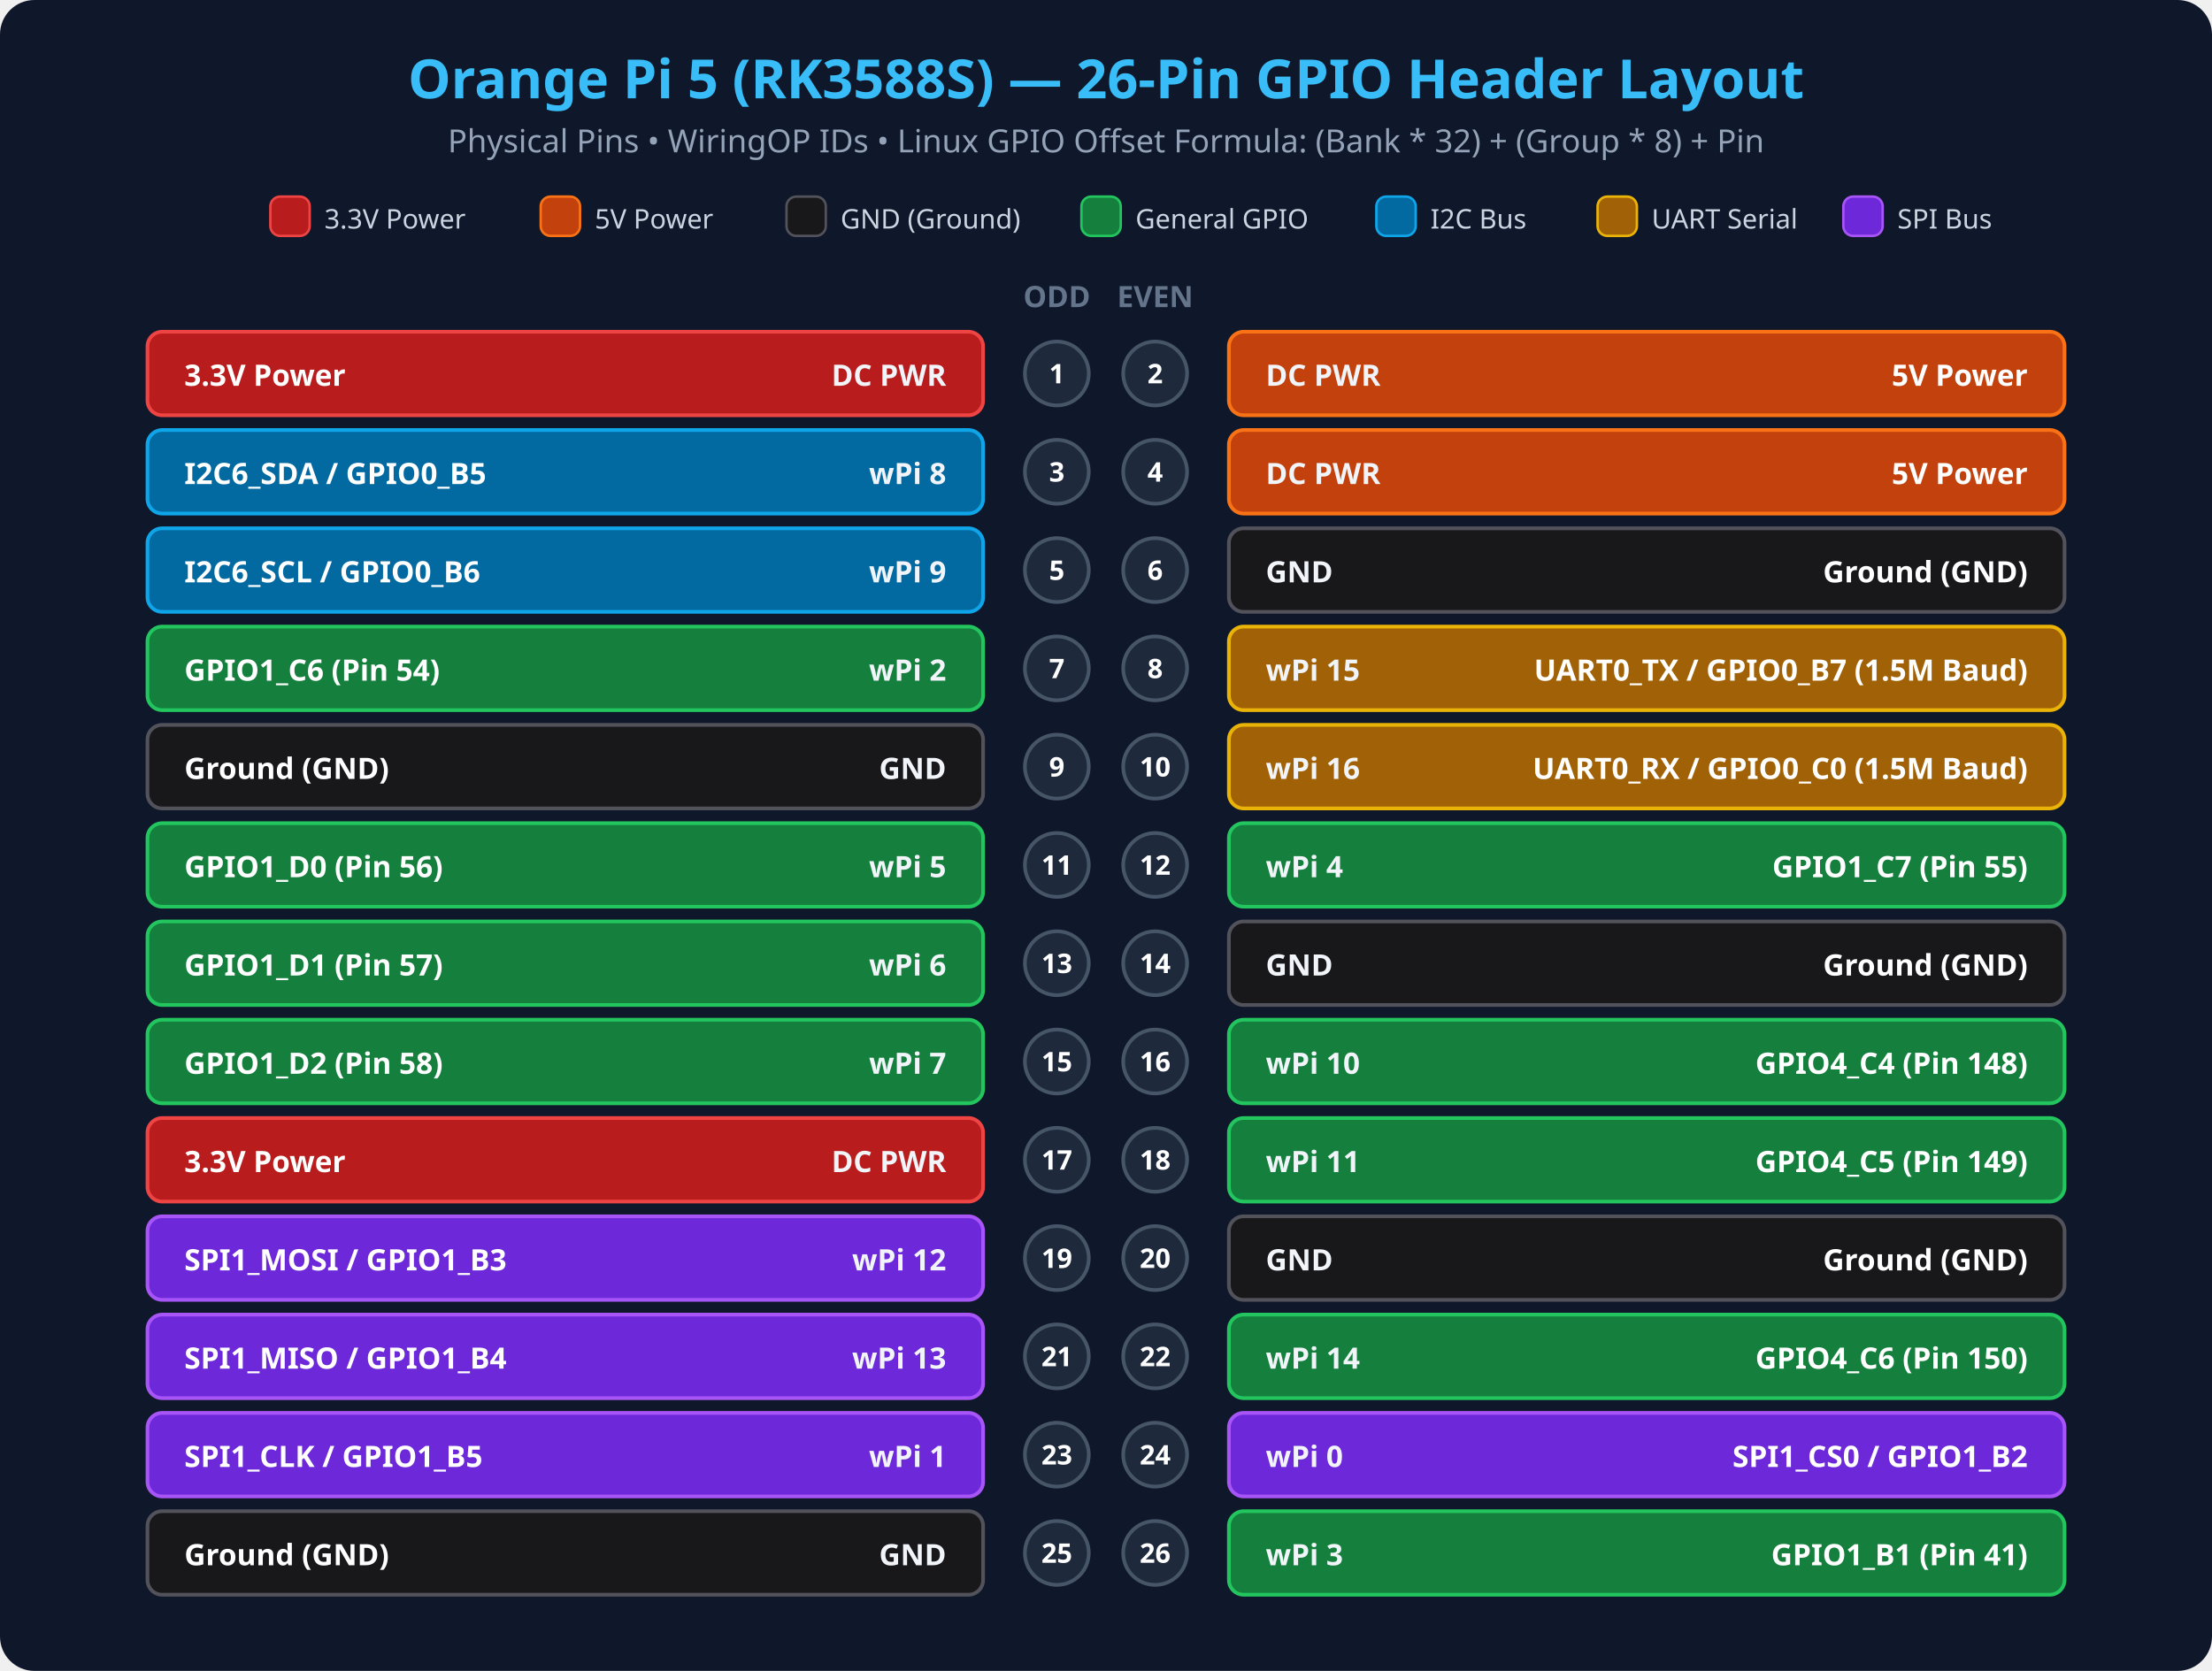
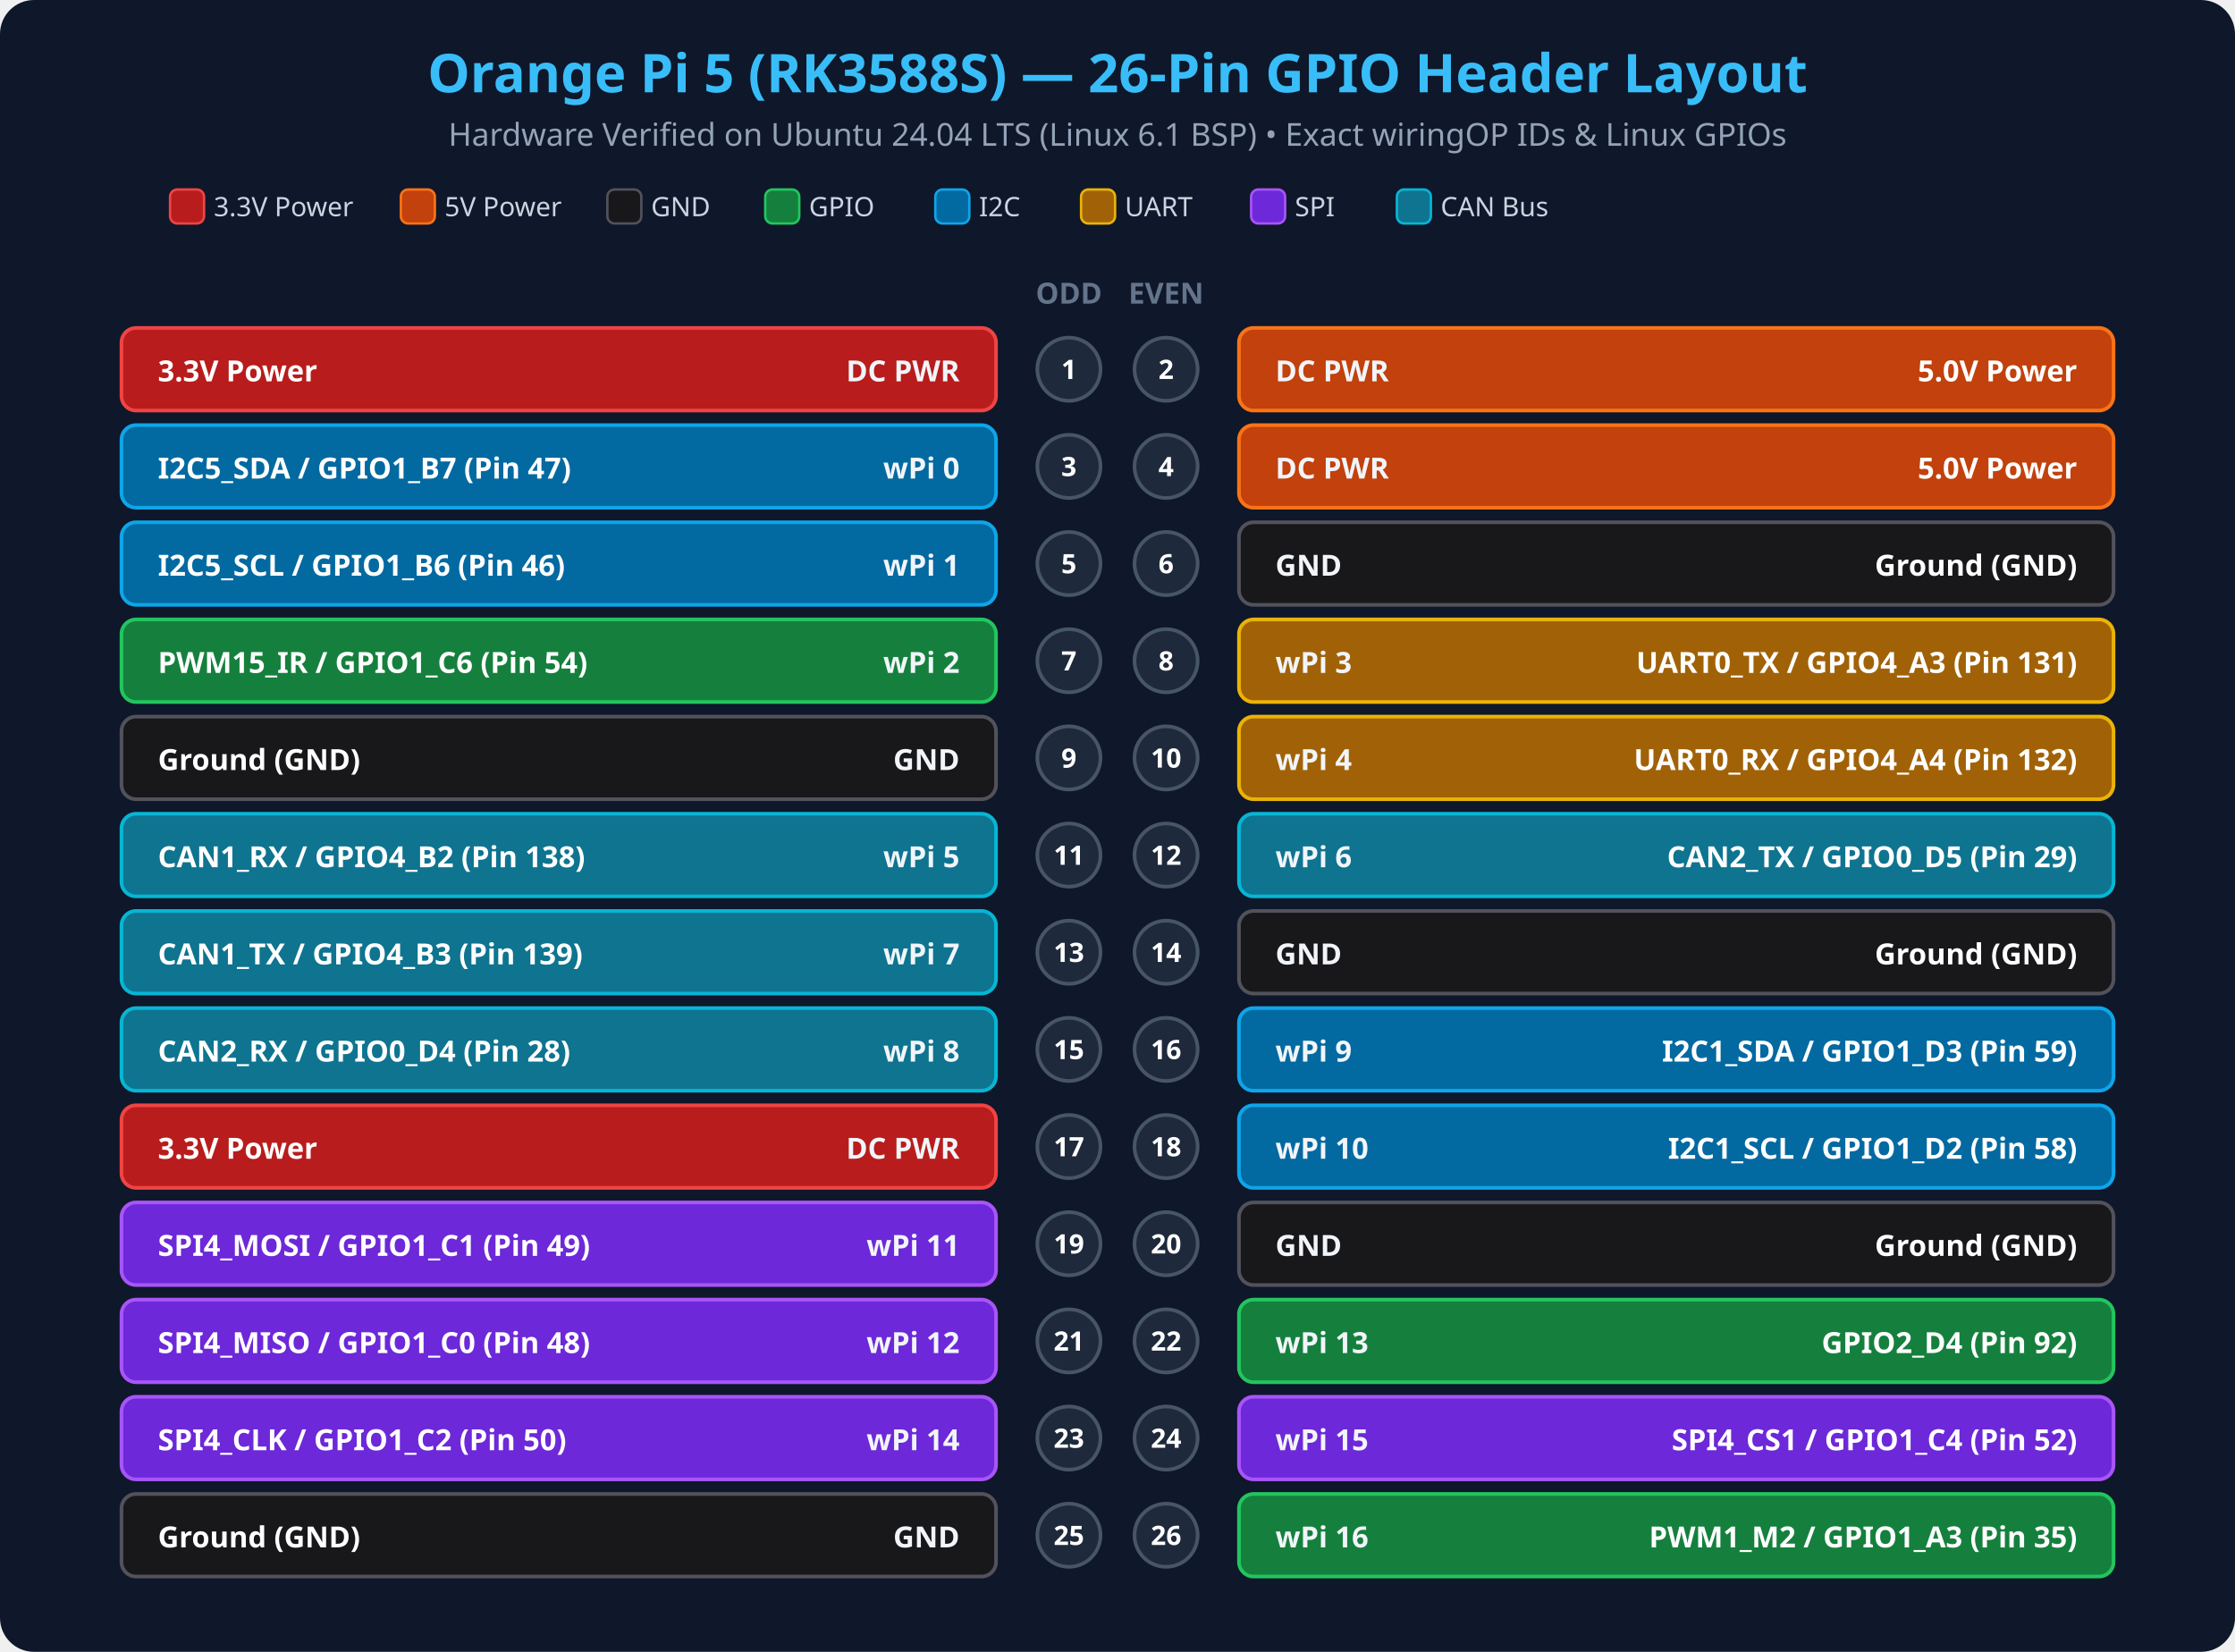
- <svg xmlns="http://www.w3.org/2000/svg" viewBox="0 0 900 680" width="100%" height="100%">
+ <svg xmlns="http://www.w3.org/2000/svg" viewBox="0 0 920 680" width="100%" height="100%">
  <defs>
    <style>
      .bg { fill: #0f172a; }
      .header-title { font-family: 'Segoe UI', system-ui, -apple-system, sans-serif; font-size: 22px; font-weight: 700; fill: #38bdf8; text-anchor: middle; }
      .header-sub { font-family: 'Segoe UI', system-ui, -apple-system, sans-serif; font-size: 13px; fill: #94a3b8; text-anchor: middle; }
      .pin-box { rx: 6px; ry: 6px; stroke-width: 1.5; }
      .pin-text { font-family: 'Segoe UI', system-ui, monospace; font-size: 12px; font-weight: 600; }
      .pin-num { font-family: 'Segoe UI', system-ui, monospace; font-size: 11px; font-weight: 700; fill: #ffffff; text-anchor: middle; }
      .num-circle { fill: #1e293b; stroke: #475569; stroke-width: 1.5; }
      .legend-text { font-family: 'Segoe UI', system-ui, -apple-system, sans-serif; font-size: 11px; fill: #cbd5e1; }
      /* Color Categories */
      .p-pwr3 { fill: #b91c1c; stroke: #ef4444; }
      .p-pwr5 { fill: #c2410c; stroke: #f97316; }
      .p-gnd  { fill: #18181b; stroke: #52525b; }
      .p-gpio { fill: #15803d; stroke: #22c55e; }
      .p-i2c  { fill: #0369a1; stroke: #0ea5e9; }
      .p-uart { fill: #a16207; stroke: #eab308; }
      .p-spi  { fill: #6d28d9; stroke: #a855f7; }
+       .p-can  { fill: #0e7490; stroke: #06b6d4; }
      .t-white { fill: #ffffff; }
      .t-light { fill: #f1f5f9; }
    </style>
  </defs>
-   <rect class="bg" width="900" height="680" rx="14" />
-   <text x="450" y="40" class="header-title">Orange Pi 5 (RK3588S) — 26-Pin GPIO Header Layout</text>
-   <text x="450" y="62" class="header-sub">Physical Pins • WiringOP IDs • Linux GPIO Offset Formula: (Bank * 32) + (Group * 8) + Pin</text>
-   <g transform="translate(110, 80)">
-     <rect x="0" y="0" width="16" height="16" rx="4" class="p-pwr3" />
-     <text x="22" y="13" class="legend-text">3.3V Power</text>
-     <rect x="110" y="0" width="16" height="16" rx="4" class="p-pwr5" />
-     <text x="132" y="13" class="legend-text">5V Power</text>
-     <rect x="210" y="0" width="16" height="16" rx="4" class="p-gnd" />
-     <text x="232" y="13" class="legend-text">GND (Ground)</text>
-     <rect x="330" y="0" width="16" height="16" rx="4" class="p-gpio" />
-     <text x="352" y="13" class="legend-text">General GPIO</text>
-     <rect x="450" y="0" width="16" height="16" rx="4" class="p-i2c" />
-     <text x="472" y="13" class="legend-text">I2C Bus</text>
-     <rect x="540" y="0" width="16" height="16" rx="4" class="p-uart" />
-     <text x="562" y="13" class="legend-text">UART Serial</text>
-     <rect x="640" y="0" width="16" height="16" rx="4" class="p-spi" />
-     <text x="662" y="13" class="legend-text">SPI Bus</text>
-   </g>
-   <text x="430" y="125" font-family="'Segoe UI', system-ui" font-size="12" font-weight="700" fill="#64748b" text-anchor="middle">ODD</text>
-   <text x="470" y="125" font-family="'Segoe UI', system-ui" font-size="12" font-weight="700" fill="#64748b" text-anchor="middle">EVEN</text>
+   <rect class="bg" width="920" height="680" rx="14" />
+   <text x="460" y="38" class="header-title">Orange Pi 5 (RK3588S) — 26-Pin GPIO Header Layout</text>
+   <text x="460" y="60" class="header-sub">Hardware Verified on Ubuntu 24.04 LTS (Linux 6.1 BSP) • Exact wiringOP IDs &amp; Linux GPIOs</text>
+   <g transform="translate(70, 78)">
+     <rect x="0" y="0" width="14" height="14" rx="3" class="p-pwr3" />
+     <text x="18" y="11" class="legend-text">3.3V Power</text>
+     <rect x="95" y="0" width="14" height="14" rx="3" class="p-pwr5" />
+     <text x="113" y="11" class="legend-text">5V Power</text>
+     <rect x="180" y="0" width="14" height="14" rx="3" class="p-gnd" />
+     <text x="198" y="11" class="legend-text">GND</text>
+     <rect x="245" y="0" width="14" height="14" rx="3" class="p-gpio" />
+     <text x="263" y="11" class="legend-text">GPIO</text>
+     <rect x="315" y="0" width="14" height="14" rx="3" class="p-i2c" />
+     <text x="333" y="11" class="legend-text">I2C</text>
+     <rect x="375" y="0" width="14" height="14" rx="3" class="p-uart" />
+     <text x="393" y="11" class="legend-text">UART</text>
+     <rect x="445" y="0" width="14" height="14" rx="3" class="p-spi" />
+     <text x="463" y="11" class="legend-text">SPI</text>
+     <rect x="505" y="0" width="14" height="14" rx="3" class="p-can" />
+     <text x="523" y="11" class="legend-text">CAN Bus</text>
+   </g>
+   <text x="440" y="125" font-family="'Segoe UI', system-ui" font-size="12" font-weight="700" fill="#64748b" text-anchor="middle">ODD</text>
+   <text x="480" y="125" font-family="'Segoe UI', system-ui" font-size="12" font-weight="700" fill="#64748b" text-anchor="middle">EVEN</text>
  <g transform="translate(0, 135)">
-     <rect x="60" y="0" width="340" height="34" class="pin-box p-pwr3" />
-     <text x="75" y="22" class="pin-text t-white">3.3V Power</text>
-     <text x="385" y="22" class="pin-text t-light" text-anchor="end">DC PWR</text>
-     <circle cx="430" cy="17" r="13" class="num-circle" />
-     <text x="430" y="21" class="pin-num">1</text>
-     <circle cx="470" cy="17" r="13" class="num-circle" />
-     <text x="470" y="21" class="pin-num">2</text>
-     <rect x="500" y="0" width="340" height="34" class="pin-box p-pwr5" />
-     <text x="515" y="22" class="pin-text t-light">DC PWR</text>
-     <text x="825" y="22" class="pin-text t-white" text-anchor="end">5V Power</text>
+     <rect x="50" y="0" width="360" height="34" class="pin-box p-pwr3" />
+     <text x="65" y="22" class="pin-text t-white">3.3V Power</text>
+     <text x="395" y="22" class="pin-text t-light" text-anchor="end">DC PWR</text>
+     <circle cx="440" cy="17" r="13" class="num-circle" />
+     <text x="440" y="21" class="pin-num">1</text>
+     <circle cx="480" cy="17" r="13" class="num-circle" />
+     <text x="480" y="21" class="pin-num">2</text>
+     <rect x="510" y="0" width="360" height="34" class="pin-box p-pwr5" />
+     <text x="525" y="22" class="pin-text t-light">DC PWR</text>
+     <text x="855" y="22" class="pin-text t-white" text-anchor="end">5.0V Power</text>
  </g>
  <g transform="translate(0, 175)">
-     <rect x="60" y="0" width="340" height="34" class="pin-box p-i2c" />
-     <text x="75" y="22" class="pin-text t-white">I2C6_SDA / GPIO0_B5</text>
-     <text x="385" y="22" class="pin-text t-light" text-anchor="end">wPi 8</text>
-     <circle cx="430" cy="17" r="13" class="num-circle" />
-     <text x="430" y="21" class="pin-num">3</text>
-     <circle cx="470" cy="17" r="13" class="num-circle" />
-     <text x="470" y="21" class="pin-num">4</text>
-     <rect x="500" y="0" width="340" height="34" class="pin-box p-pwr5" />
-     <text x="515" y="22" class="pin-text t-light">DC PWR</text>
-     <text x="825" y="22" class="pin-text t-white" text-anchor="end">5V Power</text>
+     <rect x="50" y="0" width="360" height="34" class="pin-box p-i2c" />
+     <text x="65" y="22" class="pin-text t-white">I2C5_SDA / GPIO1_B7 (Pin 47)</text>
+     <text x="395" y="22" class="pin-text t-light" text-anchor="end">wPi 0</text>
+     <circle cx="440" cy="17" r="13" class="num-circle" />
+     <text x="440" y="21" class="pin-num">3</text>
+     <circle cx="480" cy="17" r="13" class="num-circle" />
+     <text x="480" y="21" class="pin-num">4</text>
+     <rect x="510" y="0" width="360" height="34" class="pin-box p-pwr5" />
+     <text x="525" y="22" class="pin-text t-light">DC PWR</text>
+     <text x="855" y="22" class="pin-text t-white" text-anchor="end">5.0V Power</text>
  </g>
  <g transform="translate(0, 215)">
-     <rect x="60" y="0" width="340" height="34" class="pin-box p-i2c" />
-     <text x="75" y="22" class="pin-text t-white">I2C6_SCL / GPIO0_B6</text>
-     <text x="385" y="22" class="pin-text t-light" text-anchor="end">wPi 9</text>
-     <circle cx="430" cy="17" r="13" class="num-circle" />
-     <text x="430" y="21" class="pin-num">5</text>
-     <circle cx="470" cy="17" r="13" class="num-circle" />
-     <text x="470" y="21" class="pin-num">6</text>
-     <rect x="500" y="0" width="340" height="34" class="pin-box p-gnd" />
-     <text x="515" y="22" class="pin-text t-light">GND</text>
-     <text x="825" y="22" class="pin-text t-white" text-anchor="end">Ground (GND)</text>
+     <rect x="50" y="0" width="360" height="34" class="pin-box p-i2c" />
+     <text x="65" y="22" class="pin-text t-white">I2C5_SCL / GPIO1_B6 (Pin 46)</text>
+     <text x="395" y="22" class="pin-text t-light" text-anchor="end">wPi 1</text>
+     <circle cx="440" cy="17" r="13" class="num-circle" />
+     <text x="440" y="21" class="pin-num">5</text>
+     <circle cx="480" cy="17" r="13" class="num-circle" />
+     <text x="480" y="21" class="pin-num">6</text>
+     <rect x="510" y="0" width="360" height="34" class="pin-box p-gnd" />
+     <text x="525" y="22" class="pin-text t-light">GND</text>
+     <text x="855" y="22" class="pin-text t-white" text-anchor="end">Ground (GND)</text>
  </g>
  <g transform="translate(0, 255)">
-     <rect x="60" y="0" width="340" height="34" class="pin-box p-gpio" />
-     <text x="75" y="22" class="pin-text t-white">GPIO1_C6 (Pin 54)</text>
-     <text x="385" y="22" class="pin-text t-light" text-anchor="end">wPi 2</text>
-     <circle cx="430" cy="17" r="13" class="num-circle" />
-     <text x="430" y="21" class="pin-num">7</text>
-     <circle cx="470" cy="17" r="13" class="num-circle" />
-     <text x="470" y="21" class="pin-num">8</text>
-     <rect x="500" y="0" width="340" height="34" class="pin-box p-uart" />
-     <text x="515" y="22" class="pin-text t-light">wPi 15</text>
-     <text x="825" y="22" class="pin-text t-white" text-anchor="end">UART0_TX / GPIO0_B7 (1.5M Baud)</text>
+     <rect x="50" y="0" width="360" height="34" class="pin-box p-gpio" />
+     <text x="65" y="22" class="pin-text t-white">PWM15_IR / GPIO1_C6 (Pin 54)</text>
+     <text x="395" y="22" class="pin-text t-light" text-anchor="end">wPi 2</text>
+     <circle cx="440" cy="17" r="13" class="num-circle" />
+     <text x="440" y="21" class="pin-num">7</text>
+     <circle cx="480" cy="17" r="13" class="num-circle" />
+     <text x="480" y="21" class="pin-num">8</text>
+     <rect x="510" y="0" width="360" height="34" class="pin-box p-uart" />
+     <text x="525" y="22" class="pin-text t-light">wPi 3</text>
+     <text x="855" y="22" class="pin-text t-white" text-anchor="end">UART0_TX / GPIO4_A3 (Pin 131)</text>
  </g>
  <g transform="translate(0, 295)">
-     <rect x="60" y="0" width="340" height="34" class="pin-box p-gnd" />
-     <text x="75" y="22" class="pin-text t-white">Ground (GND)</text>
-     <text x="385" y="22" class="pin-text t-light" text-anchor="end">GND</text>
-     <circle cx="430" cy="17" r="13" class="num-circle" />
-     <text x="430" y="21" class="pin-num">9</text>
-     <circle cx="470" cy="17" r="13" class="num-circle" />
-     <text x="470" y="21" class="pin-num">10</text>
-     <rect x="500" y="0" width="340" height="34" class="pin-box p-uart" />
-     <text x="515" y="22" class="pin-text t-light">wPi 16</text>
-     <text x="825" y="22" class="pin-text t-white" text-anchor="end">UART0_RX / GPIO0_C0 (1.5M Baud)</text>
+     <rect x="50" y="0" width="360" height="34" class="pin-box p-gnd" />
+     <text x="65" y="22" class="pin-text t-white">Ground (GND)</text>
+     <text x="395" y="22" class="pin-text t-light" text-anchor="end">GND</text>
+     <circle cx="440" cy="17" r="13" class="num-circle" />
+     <text x="440" y="21" class="pin-num">9</text>
+     <circle cx="480" cy="17" r="13" class="num-circle" />
+     <text x="480" y="21" class="pin-num">10</text>
+     <rect x="510" y="0" width="360" height="34" class="pin-box p-uart" />
+     <text x="525" y="22" class="pin-text t-light">wPi 4</text>
+     <text x="855" y="22" class="pin-text t-white" text-anchor="end">UART0_RX / GPIO4_A4 (Pin 132)</text>
  </g>
  <g transform="translate(0, 335)">
-     <rect x="60" y="0" width="340" height="34" class="pin-box p-gpio" />
-     <text x="75" y="22" class="pin-text t-white">GPIO1_D0 (Pin 56)</text>
-     <text x="385" y="22" class="pin-text t-light" text-anchor="end">wPi 5</text>
-     <circle cx="430" cy="17" r="13" class="num-circle" />
-     <text x="430" y="21" class="pin-num">11</text>
-     <circle cx="470" cy="17" r="13" class="num-circle" />
-     <text x="470" y="21" class="pin-num">12</text>
-     <rect x="500" y="0" width="340" height="34" class="pin-box p-gpio" />
-     <text x="515" y="22" class="pin-text t-light">wPi 4</text>
-     <text x="825" y="22" class="pin-text t-white" text-anchor="end">GPIO1_C7 (Pin 55)</text>
+     <rect x="50" y="0" width="360" height="34" class="pin-box p-can" />
+     <text x="65" y="22" class="pin-text t-white">CAN1_RX / GPIO4_B2 (Pin 138)</text>
+     <text x="395" y="22" class="pin-text t-light" text-anchor="end">wPi 5</text>
+     <circle cx="440" cy="17" r="13" class="num-circle" />
+     <text x="440" y="21" class="pin-num">11</text>
+     <circle cx="480" cy="17" r="13" class="num-circle" />
+     <text x="480" y="21" class="pin-num">12</text>
+     <rect x="510" y="0" width="360" height="34" class="pin-box p-can" />
+     <text x="525" y="22" class="pin-text t-light">wPi 6</text>
+     <text x="855" y="22" class="pin-text t-white" text-anchor="end">CAN2_TX / GPIO0_D5 (Pin 29)</text>
  </g>
  <g transform="translate(0, 375)">
-     <rect x="60" y="0" width="340" height="34" class="pin-box p-gpio" />
-     <text x="75" y="22" class="pin-text t-white">GPIO1_D1 (Pin 57)</text>
-     <text x="385" y="22" class="pin-text t-light" text-anchor="end">wPi 6</text>
-     <circle cx="430" cy="17" r="13" class="num-circle" />
-     <text x="430" y="21" class="pin-num">13</text>
-     <circle cx="470" cy="17" r="13" class="num-circle" />
-     <text x="470" y="21" class="pin-num">14</text>
-     <rect x="500" y="0" width="340" height="34" class="pin-box p-gnd" />
-     <text x="515" y="22" class="pin-text t-light">GND</text>
-     <text x="825" y="22" class="pin-text t-white" text-anchor="end">Ground (GND)</text>
+     <rect x="50" y="0" width="360" height="34" class="pin-box p-can" />
+     <text x="65" y="22" class="pin-text t-white">CAN1_TX / GPIO4_B3 (Pin 139)</text>
+     <text x="395" y="22" class="pin-text t-light" text-anchor="end">wPi 7</text>
+     <circle cx="440" cy="17" r="13" class="num-circle" />
+     <text x="440" y="21" class="pin-num">13</text>
+     <circle cx="480" cy="17" r="13" class="num-circle" />
+     <text x="480" y="21" class="pin-num">14</text>
+     <rect x="510" y="0" width="360" height="34" class="pin-box p-gnd" />
+     <text x="525" y="22" class="pin-text t-light">GND</text>
+     <text x="855" y="22" class="pin-text t-white" text-anchor="end">Ground (GND)</text>
  </g>
  <g transform="translate(0, 415)">
-     <rect x="60" y="0" width="340" height="34" class="pin-box p-gpio" />
-     <text x="75" y="22" class="pin-text t-white">GPIO1_D2 (Pin 58)</text>
-     <text x="385" y="22" class="pin-text t-light" text-anchor="end">wPi 7</text>
-     <circle cx="430" cy="17" r="13" class="num-circle" />
-     <text x="430" y="21" class="pin-num">15</text>
-     <circle cx="470" cy="17" r="13" class="num-circle" />
-     <text x="470" y="21" class="pin-num">16</text>
-     <rect x="500" y="0" width="340" height="34" class="pin-box p-gpio" />
-     <text x="515" y="22" class="pin-text t-light">wPi 10</text>
-     <text x="825" y="22" class="pin-text t-white" text-anchor="end">GPIO4_C4 (Pin 148)</text>
+     <rect x="50" y="0" width="360" height="34" class="pin-box p-can" />
+     <text x="65" y="22" class="pin-text t-white">CAN2_RX / GPIO0_D4 (Pin 28)</text>
+     <text x="395" y="22" class="pin-text t-light" text-anchor="end">wPi 8</text>
+     <circle cx="440" cy="17" r="13" class="num-circle" />
+     <text x="440" y="21" class="pin-num">15</text>
+     <circle cx="480" cy="17" r="13" class="num-circle" />
+     <text x="480" y="21" class="pin-num">16</text>
+     <rect x="510" y="0" width="360" height="34" class="pin-box p-i2c" />
+     <text x="525" y="22" class="pin-text t-light">wPi 9</text>
+     <text x="855" y="22" class="pin-text t-white" text-anchor="end">I2C1_SDA / GPIO1_D3 (Pin 59)</text>
  </g>
  <g transform="translate(0, 455)">
-     <rect x="60" y="0" width="340" height="34" class="pin-box p-pwr3" />
-     <text x="75" y="22" class="pin-text t-white">3.3V Power</text>
-     <text x="385" y="22" class="pin-text t-light" text-anchor="end">DC PWR</text>
-     <circle cx="430" cy="17" r="13" class="num-circle" />
-     <text x="430" y="21" class="pin-num">17</text>
-     <circle cx="470" cy="17" r="13" class="num-circle" />
-     <text x="470" y="21" class="pin-num">18</text>
-     <rect x="500" y="0" width="340" height="34" class="pin-box p-gpio" />
-     <text x="515" y="22" class="pin-text t-light">wPi 11</text>
-     <text x="825" y="22" class="pin-text t-white" text-anchor="end">GPIO4_C5 (Pin 149)</text>
+     <rect x="50" y="0" width="360" height="34" class="pin-box p-pwr3" />
+     <text x="65" y="22" class="pin-text t-white">3.3V Power</text>
+     <text x="395" y="22" class="pin-text t-light" text-anchor="end">DC PWR</text>
+     <circle cx="440" cy="17" r="13" class="num-circle" />
+     <text x="440" y="21" class="pin-num">17</text>
+     <circle cx="480" cy="17" r="13" class="num-circle" />
+     <text x="480" y="21" class="pin-num">18</text>
+     <rect x="510" y="0" width="360" height="34" class="pin-box p-i2c" />
+     <text x="525" y="22" class="pin-text t-light">wPi 10</text>
+     <text x="855" y="22" class="pin-text t-white" text-anchor="end">I2C1_SCL / GPIO1_D2 (Pin 58)</text>
  </g>
  <g transform="translate(0, 495)">
-     <rect x="60" y="0" width="340" height="34" class="pin-box p-spi" />
-     <text x="75" y="22" class="pin-text t-white">SPI1_MOSI / GPIO1_B3</text>
-     <text x="385" y="22" class="pin-text t-light" text-anchor="end">wPi 12</text>
-     <circle cx="430" cy="17" r="13" class="num-circle" />
-     <text x="430" y="21" class="pin-num">19</text>
-     <circle cx="470" cy="17" r="13" class="num-circle" />
-     <text x="470" y="21" class="pin-num">20</text>
-     <rect x="500" y="0" width="340" height="34" class="pin-box p-gnd" />
-     <text x="515" y="22" class="pin-text t-light">GND</text>
-     <text x="825" y="22" class="pin-text t-white" text-anchor="end">Ground (GND)</text>
+     <rect x="50" y="0" width="360" height="34" class="pin-box p-spi" />
+     <text x="65" y="22" class="pin-text t-white">SPI4_MOSI / GPIO1_C1 (Pin 49)</text>
+     <text x="395" y="22" class="pin-text t-light" text-anchor="end">wPi 11</text>
+     <circle cx="440" cy="17" r="13" class="num-circle" />
+     <text x="440" y="21" class="pin-num">19</text>
+     <circle cx="480" cy="17" r="13" class="num-circle" />
+     <text x="480" y="21" class="pin-num">20</text>
+     <rect x="510" y="0" width="360" height="34" class="pin-box p-gnd" />
+     <text x="525" y="22" class="pin-text t-light">GND</text>
+     <text x="855" y="22" class="pin-text t-white" text-anchor="end">Ground (GND)</text>
  </g>
  <g transform="translate(0, 535)">
-     <rect x="60" y="0" width="340" height="34" class="pin-box p-spi" />
-     <text x="75" y="22" class="pin-text t-white">SPI1_MISO / GPIO1_B4</text>
-     <text x="385" y="22" class="pin-text t-light" text-anchor="end">wPi 13</text>
-     <circle cx="430" cy="17" r="13" class="num-circle" />
-     <text x="430" y="21" class="pin-num">21</text>
-     <circle cx="470" cy="17" r="13" class="num-circle" />
-     <text x="470" y="21" class="pin-num">22</text>
-     <rect x="500" y="0" width="340" height="34" class="pin-box p-gpio" />
-     <text x="515" y="22" class="pin-text t-light">wPi 14</text>
-     <text x="825" y="22" class="pin-text t-white" text-anchor="end">GPIO4_C6 (Pin 150)</text>
+     <rect x="50" y="0" width="360" height="34" class="pin-box p-spi" />
+     <text x="65" y="22" class="pin-text t-white">SPI4_MISO / GPIO1_C0 (Pin 48)</text>
+     <text x="395" y="22" class="pin-text t-light" text-anchor="end">wPi 12</text>
+     <circle cx="440" cy="17" r="13" class="num-circle" />
+     <text x="440" y="21" class="pin-num">21</text>
+     <circle cx="480" cy="17" r="13" class="num-circle" />
+     <text x="480" y="21" class="pin-num">22</text>
+     <rect x="510" y="0" width="360" height="34" class="pin-box p-gpio" />
+     <text x="525" y="22" class="pin-text t-light">wPi 13</text>
+     <text x="855" y="22" class="pin-text t-white" text-anchor="end">GPIO2_D4 (Pin 92)</text>
  </g>
  <g transform="translate(0, 575)">
-     <rect x="60" y="0" width="340" height="34" class="pin-box p-spi" />
-     <text x="75" y="22" class="pin-text t-white">SPI1_CLK / GPIO1_B5</text>
-     <text x="385" y="22" class="pin-text t-light" text-anchor="end">wPi 1</text>
-     <circle cx="430" cy="17" r="13" class="num-circle" />
-     <text x="430" y="21" class="pin-num">23</text>
-     <circle cx="470" cy="17" r="13" class="num-circle" />
-     <text x="470" y="21" class="pin-num">24</text>
-     <rect x="500" y="0" width="340" height="34" class="pin-box p-spi" />
-     <text x="515" y="22" class="pin-text t-light">wPi 0</text>
-     <text x="825" y="22" class="pin-text t-white" text-anchor="end">SPI1_CS0 / GPIO1_B2</text>
+     <rect x="50" y="0" width="360" height="34" class="pin-box p-spi" />
+     <text x="65" y="22" class="pin-text t-white">SPI4_CLK / GPIO1_C2 (Pin 50)</text>
+     <text x="395" y="22" class="pin-text t-light" text-anchor="end">wPi 14</text>
+     <circle cx="440" cy="17" r="13" class="num-circle" />
+     <text x="440" y="21" class="pin-num">23</text>
+     <circle cx="480" cy="17" r="13" class="num-circle" />
+     <text x="480" y="21" class="pin-num">24</text>
+     <rect x="510" y="0" width="360" height="34" class="pin-box p-spi" />
+     <text x="525" y="22" class="pin-text t-light">wPi 15</text>
+     <text x="855" y="22" class="pin-text t-white" text-anchor="end">SPI4_CS1 / GPIO1_C4 (Pin 52)</text>
  </g>
  <g transform="translate(0, 615)">
-     <rect x="60" y="0" width="340" height="34" class="pin-box p-gnd" />
-     <text x="75" y="22" class="pin-text t-white">Ground (GND)</text>
-     <text x="385" y="22" class="pin-text t-light" text-anchor="end">GND</text>
-     <circle cx="430" cy="17" r="13" class="num-circle" />
-     <text x="430" y="21" class="pin-num">25</text>
-     <circle cx="470" cy="17" r="13" class="num-circle" />
-     <text x="470" y="21" class="pin-num">26</text>
-     <rect x="500" y="0" width="340" height="34" class="pin-box p-gpio" />
-     <text x="515" y="22" class="pin-text t-light">wPi 3</text>
-     <text x="825" y="22" class="pin-text t-white" text-anchor="end">GPIO1_B1 (Pin 41)</text>
+     <rect x="50" y="0" width="360" height="34" class="pin-box p-gnd" />
+     <text x="65" y="22" class="pin-text t-white">Ground (GND)</text>
+     <text x="395" y="22" class="pin-text t-light" text-anchor="end">GND</text>
+     <circle cx="440" cy="17" r="13" class="num-circle" />
+     <text x="440" y="21" class="pin-num">25</text>
+     <circle cx="480" cy="17" r="13" class="num-circle" />
+     <text x="480" y="21" class="pin-num">26</text>
+     <rect x="510" y="0" width="360" height="34" class="pin-box p-gpio" />
+     <text x="525" y="22" class="pin-text t-light">wPi 16</text>
+     <text x="855" y="22" class="pin-text t-white" text-anchor="end">PWM1_M2 / GPIO1_A3 (Pin 35)</text>
  </g>
</svg>
